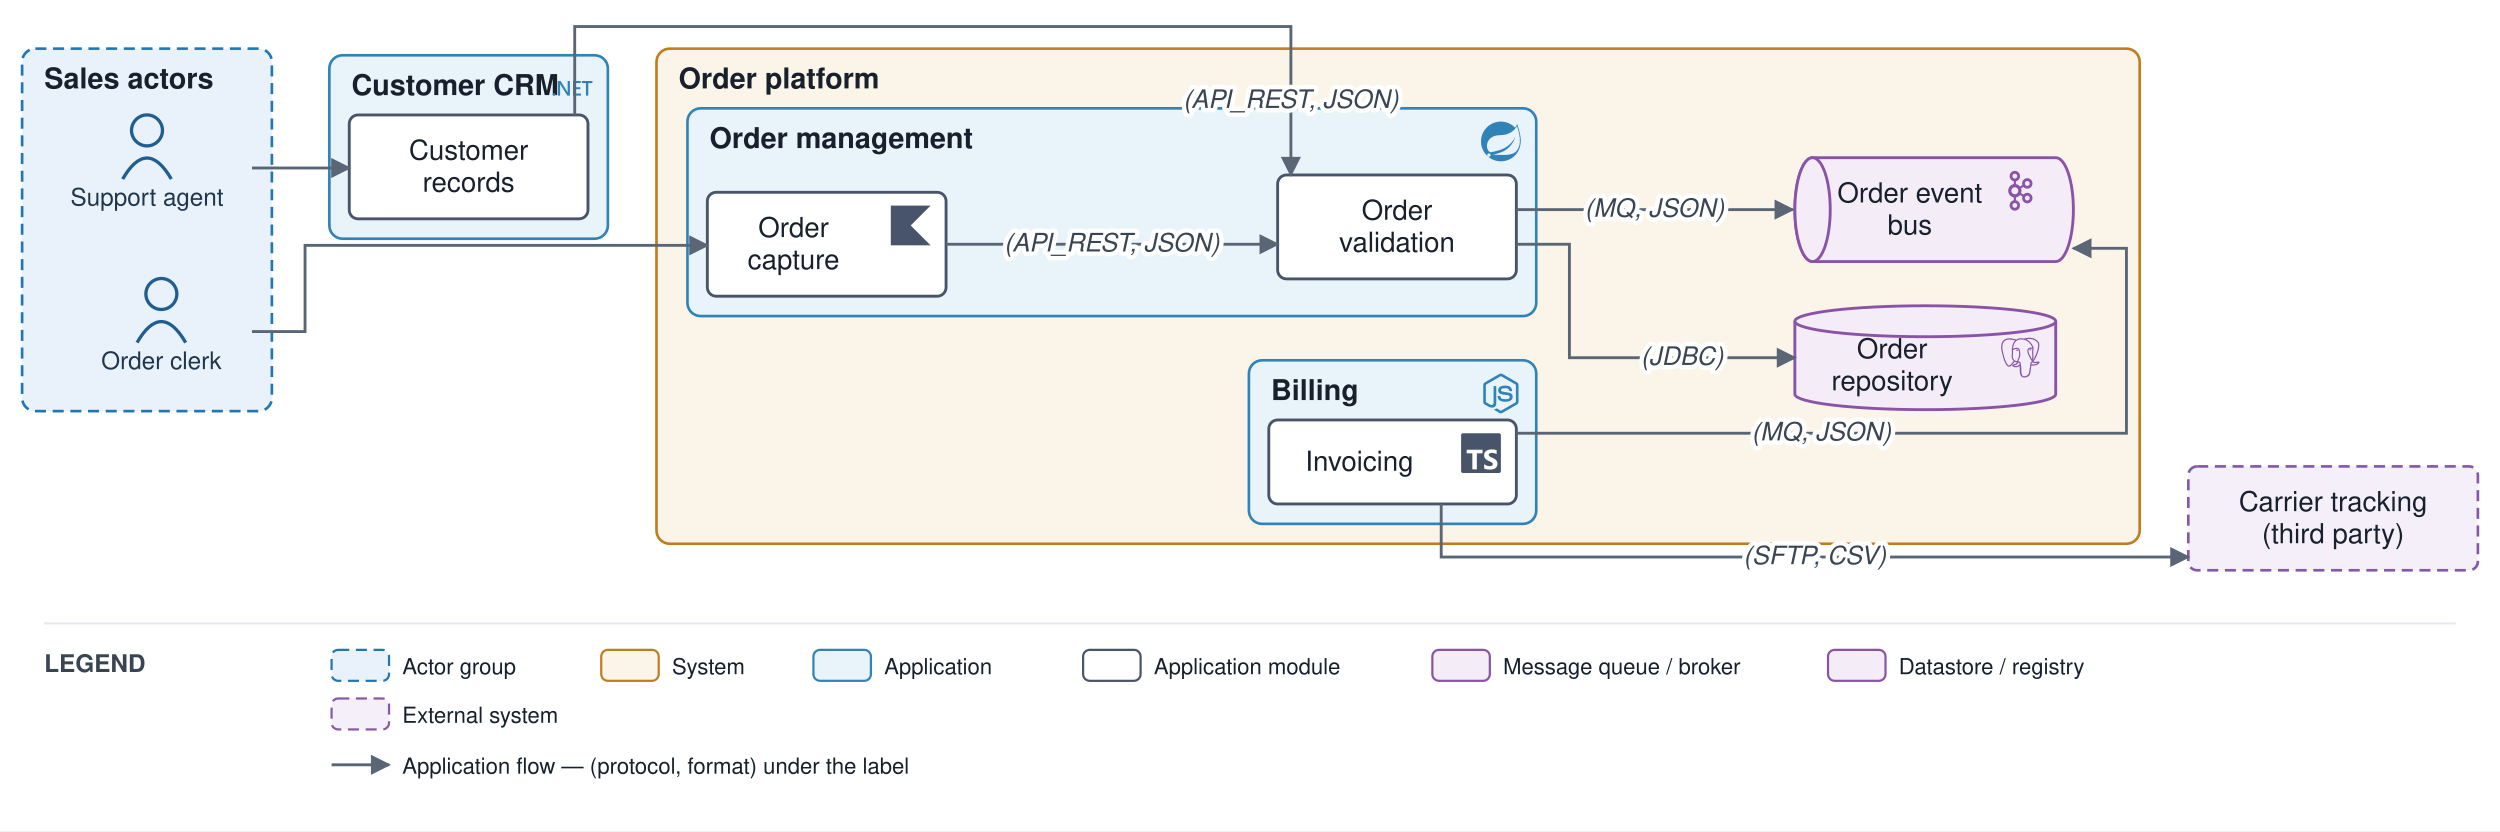
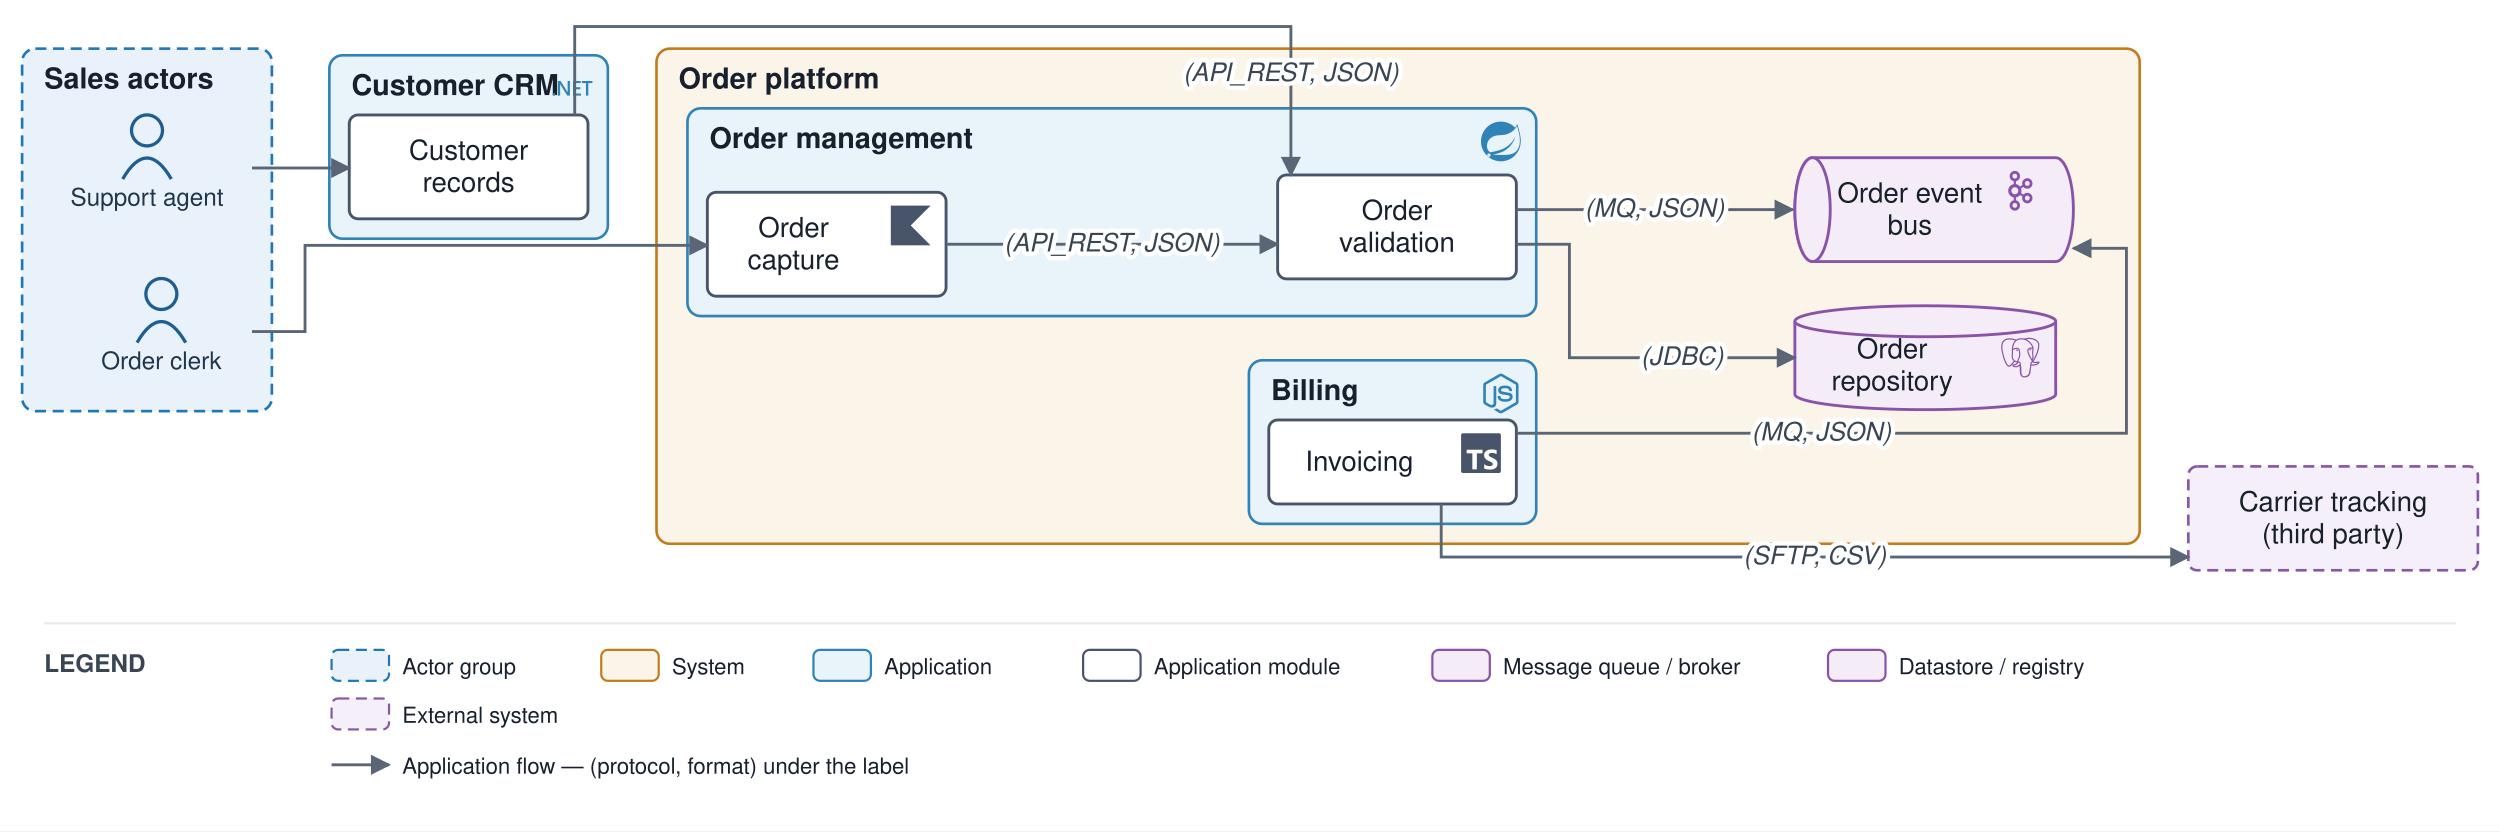
<svg xmlns="http://www.w3.org/2000/svg" viewBox="0 0 1131 376" font-family="Helvetica,Arial,sans-serif">
  <defs>
    <marker id="arr" viewBox="0 0 10 10" refX="9" refY="5" markerWidth="7" markerHeight="7" orient="auto-start-reverse">
      <path d="M0,0 L10,5 L0,10 z" fill="#5a6675" />
    </marker>
  </defs>
  <rect width="1131" height="376" fill="#ffffff" />
  <rect x="10" y="22" width="113" height="164" rx="6" fill="#e9f2fb" stroke="#1f77b4" stroke-width="1.2" stroke-dasharray="5 3" />
  <text x="20" y="40" font-size="13" font-weight="bold" fill="#17202c">Sales actors</text>
  <rect x="297" y="22" width="671" height="224" rx="6" fill="#fbf4e9" stroke="#c17d1c" stroke-width="1.2" />
  <text x="307" y="40" font-size="13" font-weight="bold" fill="#17202c">Order platform</text>
  <rect x="311" y="49" width="384" height="94" rx="6" fill="#e9f3fa" stroke="#2f83b6" stroke-width="1.2" />
  <text x="321" y="67" font-size="13" font-weight="bold" fill="#17202c">Order management</text>
  <g transform="translate(670 55) scale(0.75)" fill="#2f83b6">
    <path d="M21.854 1.416a10.45 10.45 0 0 1-1.284 2.247A11.967 11.967 0 1 0 3.852 20.776l.445.395a11.954 11.954 0 0 0 19.632-8.297c.346-3.013-.568-6.865-2.074-11.458zM5.58 20.875a1.017 1.017 0 1 1-.148-1.432 1.04 1.04 0 0 1 .148 1.432zm16.199-3.581c-2.938 3.926-9.26 2.593-13.285 2.79 0 0-.716.049-1.432.148 0 0 .272-.123.617-.247 2.84-.988 4.173-1.185 5.902-2.074 3.235-1.655 6.47-5.284 7.112-9.038-1.235 3.605-4.988 6.717-8.396 7.976-2.346.864-6.569 1.704-6.569 1.704l-.173-.099c-2.865-1.408-2.963-7.63 2.272-9.631 2.297-.889 4.47-.395 6.964-.988 2.642-.617 5.704-2.593 6.939-5.186 1.383 4.173 3.062 10.643.049 14.643z" />
  </g>
  <rect x="565" y="163" width="130" height="74" rx="6" fill="#e9f3fa" stroke="#2f83b6" stroke-width="1.2" />
  <text x="575" y="181" font-size="13" font-weight="bold" fill="#17202c">Billing</text>
  <g transform="translate(670 169) scale(0.75)" fill="#2f83b6">
    <path d="M11.998,24c-0.321,0-0.641-0.084-0.922-0.247l-2.936-1.737c-0.438-0.245-0.224-0.332-0.08-0.383 c0.585-0.203,0.703-0.25,1.328-0.604c0.065-0.037,0.151-0.023,0.218,0.017l2.256,1.339c0.082,0.045,0.197,0.045,0.272,0l8.795-5.076 c0.082-0.047,0.134-0.141,0.134-0.238V6.921c0-0.099-0.053-0.192-0.137-0.242l-8.791-5.072c-0.081-0.047-0.189-0.047-0.271,0 L3.075,6.68C2.99,6.729,2.936,6.825,2.936,6.921v10.15c0,0.097,0.054,0.189,0.139,0.235l2.409,1.392 c1.307,0.654,2.108-0.116,2.108-0.89V7.787c0-0.142,0.114-0.253,0.256-0.253h1.115c0.139,0,0.255,0.112,0.255,0.253v10.021 c0,1.745-0.95,2.745-2.604,2.745c-0.508,0-0.909,0-2.026-0.551L2.28,18.675c-0.57-0.329-0.922-0.945-0.922-1.604V6.921 c0-0.659,0.353-1.275,0.922-1.603l8.795-5.082c0.557-0.315,1.296-0.315,1.848,0l8.794,5.082c0.57,0.329,0.924,0.944,0.924,1.603 v10.15c0,0.659-0.354,1.273-0.924,1.604l-8.794,5.078C12.643,23.916,12.324,24,11.998,24z M19.099,13.993 c0-1.9-1.284-2.406-3.987-2.763c-2.731-0.361-3.009-0.548-3.009-1.187c0-0.528,0.235-1.233,2.258-1.233 c1.807,0,2.473,0.389,2.747,1.607c0.024,0.115,0.129,0.199,0.247,0.199h1.141c0.071,0,0.138-0.031,0.186-0.081 c0.048-0.054,0.074-0.123,0.067-0.196c-0.177-2.098-1.571-3.076-4.388-3.076c-2.508,0-4.004,1.058-4.004,2.833 c0,1.925,1.488,2.457,3.895,2.695c2.88,0.282,3.103,0.703,3.103,1.269c0,0.983-0.789,1.402-2.642,1.402 c-2.327,0-2.839-0.584-3.011-1.742c-0.02-0.124-0.126-0.215-0.253-0.215h-1.137c-0.141,0-0.254,0.112-0.254,0.253 c0,1.482,0.806,3.248,4.655,3.248C17.501,17.007,19.099,15.91,19.099,13.993z" />
  </g>
  <rect x="149" y="25" width="126" height="83" rx="6" fill="#e9f3fa" stroke="#2f83b6" stroke-width="1.2" />
  <text x="159" y="43" font-size="13" font-weight="bold" fill="#17202c">Customer CRM</text>
  <g transform="translate(250 31) scale(0.75)" fill="#2f83b6">
    <path d="M24 8.77h-2.468v7.565h-1.425V8.77h-2.462V7.53H24zm-6.852 7.565h-4.821V7.53h4.63v1.24h-3.205v2.494h2.953v1.234h-2.953v2.604h3.396zm-6.708 0H8.882L4.78 9.863a2.896 2.896 0 0 1-.258-.51h-.036c.032.189.048.592.048 1.21v5.772H3.157V7.53h1.659l3.965 6.32c.167.261.275.442.323.54h.024c-.04-.233-.06-.629-.06-1.185V7.529h1.372zm-8.703-.693a.868.829 0 0 1-.869.829.868.829 0 0 1-.868-.83.868.829 0 0 1 .868-.828.868.829 0 0 1 .869.829Z" />
  </g>
  <circle cx="73" cy="133" r="7" fill="none" stroke="#1f5e91" stroke-width="1.5" />
  <path d="M 62 155 q 11 -19 22 0" fill="none" stroke="#1f5e91" stroke-width="1.5" />
  <text x="73" y="167" font-size="11" text-anchor="middle" fill="#20364c">Order clerk</text>
  <circle cx="66.5" cy="59" r="7" fill="none" stroke="#1f5e91" stroke-width="1.5" />
  <path d="M 55.5 81 q 11 -19 22 0" fill="none" stroke="#1f5e91" stroke-width="1.5" />
  <text x="66.5" y="93" font-size="11" text-anchor="middle" fill="#20364c">Support agent</text>
  <rect x="320" y="87" width="108" height="47" rx="4" fill="#ffffff" stroke="#48546a" stroke-width="1.3" />
  <g transform="translate(403 93) scale(0.75)" fill="#48546a">
    <path d="M24 24H0V0h24L12 12Z" />
  </g>
  <text x="359" y="107.25" font-size="12.5" text-anchor="middle" fill="#17202c">Order</text>
  <text x="359" y="121.75" font-size="12.5" text-anchor="middle" fill="#17202c">capture</text>
  <rect x="578" y="79.167" width="108" height="47" rx="4" fill="#ffffff" stroke="#48546a" stroke-width="1.3" />
  <text x="632" y="99.417" font-size="12.5" text-anchor="middle" fill="#17202c">Order</text>
  <text x="632" y="113.917" font-size="12.5" text-anchor="middle" fill="#17202c">validation</text>
  <rect x="574" y="190" width="112" height="38" rx="4" fill="#ffffff" stroke="#48546a" stroke-width="1.3" />
  <g transform="translate(661 196) scale(0.75)" fill="#48546a">
    <path d="M1.125 0C.502 0 0 .502 0 1.125v21.75C0 23.498.502 24 1.125 24h21.75c.623 0 1.125-.502 1.125-1.125V1.125C24 .502 23.498 0 22.875 0zm17.363 9.75c.612 0 1.154.037 1.627.111a6.38 6.38 0 0 1 1.306.34v2.458a3.95 3.95 0 0 0-.643-.361 5.093 5.093 0 0 0-.717-.26 5.453 5.453 0 0 0-1.426-.2c-.3 0-.573.028-.819.086a2.1 2.1 0 0 0-.623.242c-.17.104-.3.229-.393.374a.888.888 0 0 0-.14.49c0 .196.053.373.156.529.104.156.252.304.443.444s.423.276.696.41c.273.135.582.274.926.416.47.197.892.407 1.266.628.374.222.695.473.963.753.268.279.472.598.614.957.142.359.214.776.214 1.253 0 .657-.125 1.21-.373 1.656a3.033 3.033 0 0 1-1.012 1.085 4.38 4.38 0 0 1-1.487.596c-.566.12-1.163.18-1.79.18a9.916 9.916 0 0 1-1.84-.164 5.544 5.544 0 0 1-1.512-.493v-2.63a5.033 5.033 0 0 0 3.237 1.2c.333 0 .624-.03.872-.09.249-.06.456-.144.623-.25.166-.108.29-.234.373-.38a1.023 1.023 0 0 0-.074-1.089 2.12 2.12 0 0 0-.537-.5 5.597 5.597 0 0 0-.807-.444 27.72 27.72 0 0 0-1.007-.436c-.918-.383-1.602-.852-2.053-1.405-.45-.553-.676-1.222-.676-2.005 0-.614.123-1.141.369-1.582.246-.441.58-.804 1.004-1.089a4.494 4.494 0 0 1 1.47-.629 7.536 7.536 0 0 1 1.77-.201zm-15.113.188h9.563v2.166H9.506v9.646H6.789v-9.646H3.375z" />
  </g>
  <text x="615" y="213" font-size="12.5" text-anchor="middle" fill="#17202c">Invoicing</text>
  <path d="M 820 71.333 h 110 a 8 23.5 0 0 1 0 47 h -110 a 8 23.5 0 0 1 0 -47" fill="#f4edf8" stroke="#8a53a8" stroke-width="1.3" />
  <ellipse cx="820" cy="94.833" rx="8" ry="23.5" fill="#f4edf8" stroke="#8a53a8" stroke-width="1.3" />
  <g transform="translate(905 77.3) scale(0.75)" fill="#8a53a8">
    <path d="M9.71 2.136a1.43 1.43 0 0 0-2.047 0h-.007a1.48 1.48 0 0 0-.421 1.042c0 .41.161.777.422 1.039l.007.007c.257.264.616.426 1.019.426.404 0 .766-.162 1.027-.426l.003-.007c.261-.262.421-.629.421-1.039 0-.408-.159-.777-.421-1.042H9.71zM8.683 22.295c.404 0 .766-.167 1.027-.429l.003-.008c.261-.261.421-.631.421-1.036 0-.41-.159-.778-.421-1.044H9.71a1.42 1.42 0 0 0-1.027-.432 1.4 1.4 0 0 0-1.02.432h-.007c-.26.266-.422.634-.422 1.044 0 .406.161.775.422 1.036l.007.008c.258.262.617.429 1.02.429zm7.89-4.462c.359-.096.683-.33.882-.684l.027-.052a1.47 1.47 0 0 0 .114-1.067 1.454 1.454 0 0 0-.675-.896l-.021-.014a1.425 1.425 0 0 0-1.078-.132c-.36.091-.684.335-.881.686-.2.349-.241.75-.146 1.119.099.363.33.691.675.896h.002c.346.203.737.239 1.101.144zm-6.405-7.342a2.083 2.083 0 0 0-1.485-.627c-.58 0-1.103.242-1.482.627-.378.385-.612.916-.612 1.507s.233 1.124.612 1.514a2.08 2.08 0 0 0 2.967 0c.379-.39.612-.923.612-1.514s-.233-1.122-.612-1.507zm-.835-2.51c.843.141 1.6.552 2.178 1.144h.004c.092.093.182.196.265.299l1.446-.851a3.176 3.176 0 0 1-.047-1.808 3.149 3.149 0 0 1 1.456-1.926l.025-.016a3.062 3.062 0 0 1 2.345-.306c.77.21 1.465.721 1.898 1.482v.002c.431.757.518 1.626.313 2.408a3.145 3.145 0 0 1-1.456 1.928l-.198.118h-.02a3.095 3.095 0 0 1-2.154.201 3.127 3.127 0 0 1-1.514-.944l-1.444.848a4.162 4.162 0 0 1 0 2.879l1.444.846c.413-.47.939-.789 1.514-.944a3.041 3.041 0 0 1 2.371.319l.048.023v.002a3.17 3.17 0 0 1 1.408 1.906 3.215 3.215 0 0 1-.313 2.405l-.026.053-.003-.005a3.147 3.147 0 0 1-1.867 1.436 3.096 3.096 0 0 1-2.371-.318v-.006a3.156 3.156 0 0 1-1.456-1.927 3.175 3.175 0 0 1 .047-1.805l-1.446-.848a3.905 3.905 0 0 1-.265.294l-.004.005a3.938 3.938 0 0 1-2.178 1.138v1.699a3.09 3.09 0 0 1 1.56.862l.002.004c.565.572.914 1.368.914 2.243 0 .873-.35 1.664-.914 2.239l-.002.009a3.1 3.1 0 0 1-2.21.931 3.1 3.1 0 0 1-2.206-.93h-.002v-.009a3.186 3.186 0 0 1-.916-2.239c0-.875.35-1.672.916-2.243v-.004h.002a3.1 3.1 0 0 1 1.558-.862v-1.699a3.926 3.926 0 0 1-2.176-1.138l-.006-.005a4.098 4.098 0 0 1-1.173-2.874c0-1.122.452-2.136 1.173-2.872h.006a3.947 3.947 0 0 1 2.176-1.144V6.289a3.137 3.137 0 0 1-1.558-.864h-.002v-.004a3.192 3.192 0 0 1-.916-2.243c0-.871.35-1.669.916-2.243l.002-.002A3.084 3.084 0 0 1 8.683 0c.861 0 1.641.355 2.21.932v.002h.002c.565.574.914 1.372.914 2.243 0 .876-.35 1.667-.914 2.243l-.002.005a3.142 3.142 0 0 1-1.56.864v1.692zm8.121-1.129l-.012-.019a1.452 1.452 0 0 0-.87-.668 1.43 1.43 0 0 0-1.103.146h.002c-.347.2-.58.529-.677.896-.095.365-.054.768.146 1.119l.007.009c.2.347.519.579.874.673.357.103.755.059 1.098-.144l.019-.009a1.47 1.47 0 0 0 .657-.885 1.493 1.493 0 0 0-.141-1.118" />
  </g>
  <text x="864" y="91.583" font-size="12.5" text-anchor="middle" fill="#17202c">Order event</text>
  <text x="864" y="106.083" font-size="12.5" text-anchor="middle" fill="#17202c">bus</text>
  <path d="M 812 145.333 v 33 a 59 7 0 0 0 118 0 v -33" fill="#f4edf8" stroke="#8a53a8" stroke-width="1.3" />
  <ellipse cx="871" cy="145.333" rx="59" ry="7" fill="#f4edf8" stroke="#8a53a8" stroke-width="1.3" />
  <g transform="translate(905 152.8) scale(0.75)" fill="#8a53a8">
    <path d="M23.559 14.723a.527.527 0 0 0-.056-.119c-.139-.263-.477-.342-1.007-.232-1.653.341-2.293.131-2.526-.019 1.342-2.048 2.445-4.522 3.041-6.83.271-1.051.798-3.524.122-4.732a1.564 1.564 0 0 0-.151-.235C21.693.909 19.801.025 17.51.001c-1.495-.016-2.771.346-3.116.479a9.449 9.449 0 0 0-.516-.082 8.044 8.044 0 0 0-1.311-.128c-1.182-.018-2.204.264-3.05.841-.857-.321-4.789-1.645-7.222.079C.936 2.153.309 3.873.43 6.304c.041.818.507 3.334 1.242 5.744.46 1.506.939 2.702 1.433 3.582.553.994 1.126 1.593 1.714 1.79.447.149 1.133.144 1.858-.728.801-.964 1.59-1.826 1.945-2.207.435.235.906.362 1.39.377a.057.057 0 0 0 0.0.004 11.031 11.031 0 0 0-.247.305c-.339.43-.409.52-1.5.744-.31.064-1.134.234-1.146.811-.003.122.033.231.092.327.227.423.922.61 1.015.633 1.335.334 2.504.092 3.371-.679-.017 2.231.077 4.417.345 5.087.221.553.762 1.905 2.469 1.904.251 0 .526-.029.83-.094 1.782-.382 2.556-1.17 2.855-2.906.15-.871.402-2.875.539-4.101.017-.07.036-.121.057-.136.001-.001.07-.047.427.031a.367.367 0 0 0 .044.007l.254.022.015.001c.847.038 1.911-.143 2.531-.431.644-.299 1.806-1.032 1.595-1.67zM2.371 11.877c-.744-2.436-1.178-4.885-1.212-5.572-.109-2.171.417-3.683 1.562-4.493 1.837-1.299 4.84-.541 6.108-.13-.003.003-.007.006-.01.009-2.024 2.044-1.976 5.536-1.971 5.75-0.0.082.007.199.016.359.035.587.1 1.68-.073 2.918-.161 1.15.194 2.276.973 3.089.081.084.165.163.252.237-.347.371-1.1 1.193-1.903 2.158-.568.682-.96.552-1.089.509-.392-.131-.813-.587-1.238-1.322-.48-.839-.964-2.032-1.415-3.513zm6.007 5.087c-.171-.043-.327-.113-.432-.177.089-.039.237-.09.483-.141 1.283-.264 1.482-.451 1.914-1.0.099-.126.212-.269.367-.443a.355.355 0 0 0 .074-.13c.171-.151.272-.11.437-.042.156.065.308.26.369.475.029.102.062.294-.045.444-.904 1.266-2.222 1.249-3.168 1.013zm2.094-3.988-.052.141c-.133.357-.257.688-.333 1.003-.667-.002-1.317-.287-1.81-.802-.628-.655-.913-1.566-.782-2.5.183-1.308.115-2.447.079-3.059-.005-.086-.009-.161-.012-.22.296-.262 1.666-.996 2.643-.772.446.102.718.406.831.928.585 2.704.077 3.831-.33 4.736-.084.187-.163.363-.231.545zm7.364 4.572c-.017.177-.036.376-.062.596l-.146.438a.355.355 0 0 0-.018.108c-.006.475-.054.649-.115.869-.063.229-.135.489-.179 1.058-.11 1.414-.878 2.227-2.417 2.557-1.516.325-1.784-.497-2.021-1.222a6.582 6.582 0 0 0-.077-.227c-.215-.586-.191-1.412-.157-2.555.017-.561-.025-1.901-.33-2.646.004-.293.011-.591.019-.892a.353.353 0 0 0-.015-.113 1.493 1.493 0 0 0-.044-.208c-.123-.428-.421-.787-.78-.935-.142-.059-.404-.167-.718-.087.067-.276.183-.588.309-.925l.053-.142c.059-.16.134-.326.213-.501.426-.948 1.011-2.245.377-5.177-.237-1.098-1.03-1.634-2.232-1.51-.721.075-1.38.365-1.709.532a5.672 5.672 0 0 0-.196.104c.092-1.106.439-3.174 1.736-4.482a4.031 4.031 0 0 1 .303-.276.353.353 0 0 0 .145-.064c.752-.571 1.694-.851 2.802-.833.409.007.802.034 1.174.081 1.939.354 3.244 1.447 4.036 2.383.814.962 1.255 1.931 1.431 2.454-1.323-.135-2.223.127-2.68.779-.993 1.419.543 4.173 1.281 5.496.135.243.252.452.289.541.24.583.551.971.779 1.255.07.087.137.171.189.245-.401.116-1.121.383-1.055 1.717-.012.156-.042.447-.083.815-.046.208-.07.46-.099.766zm.89-1.621c-.041-.832.269-.918.597-1.01a2.857 2.857 0 0 0 .135-.041 1.202 1.202 0 0 0 .134.103c.57.377 1.582.421 3.007.134-.202.177-.519.399-.953.601-.41.19-1.096.333-1.747.364-.72.034-1.086-.081-1.172-.151zm.57-9.271c-.006.351-.054.669-.105 1.002-.055.358-.112.727-.126 1.176-.014.437.04.891.093 1.33.107.887.216 1.8-.207 2.701a3.527 3.527 0 0 1-.188-.386c-.053-.128-.167-.333-.325-.616-.616-1.104-2.057-3.69-1.319-4.745.38-.543 1.341-.566 2.178-.463zm.228 7.014a12.376 12.376 0 0 0-.085-.107l-.035-.044c.726-1.2.584-2.386.458-3.438-.052-.432-.101-.84-.088-1.223.013-.406.067-.754.118-1.091.064-.415.129-.844.111-1.351.013-.053.019-.116.012-.19-.046-.485-.6-1.938-1.729-3.253-.608-.707-1.49-1.497-2.689-2.039.525-.107 1.233-.203 2.024-.186 2.051.046 3.675.814 4.824 2.282a.908.908 0 0 1 .067.1c.723 1.356-.276 6.275-2.987 10.54zm-8.817-6.116c-.025.179-.309.422-.621.422a.582.582 0 0 1-.081-.006c-.187-.026-.377-.144-.506-.316-.046-.06-.12-.178-.105-.284.005-.04.026-.099.092-.149.118-.089.352-.123.61-.087.316.044.643.194.611.419zm7.931-.411c.011.079-.049.201-.153.31-.068.072-.212.196-.408.223a.546.546 0 0 1-.075.005c-.293 0-.541-.234-.561-.372-.024-.176.264-.311.561-.352.297-.041.611.009.636.185z" />
  </g>
  <text x="856" y="162.083" font-size="12.5" text-anchor="middle" fill="#17202c">Order</text>
  <text x="856" y="176.583" font-size="12.5" text-anchor="middle" fill="#17202c">repository</text>
  <rect x="158" y="52" width="108" height="47" rx="4" fill="#ffffff" stroke="#48546a" stroke-width="1.3" />
  <text x="212" y="72.25" font-size="12.5" text-anchor="middle" fill="#17202c">Customer</text>
  <text x="212" y="86.75" font-size="12.5" text-anchor="middle" fill="#17202c">records</text>
  <rect x="990" y="211" width="131" height="47" rx="4" fill="#f4eff8" stroke="#8659a6" stroke-width="1.2" stroke-dasharray="5 3" />
  <text x="1055.5" y="231.25" font-size="12.5" text-anchor="middle" fill="#17202c">Carrier tracking</text>
  <text x="1055.5" y="245.75" font-size="12.5" text-anchor="middle" fill="#17202c">(third party)</text>
  <path d="M 114 150 L 138 150 L 138 111 L 320 111" fill="none" stroke="#5a6675" stroke-width="1.3" marker-end="url(#arr)" />
  <path d="M 114 76 L 158 76" fill="none" stroke="#5a6675" stroke-width="1.3" marker-end="url(#arr)" />
  <path d="M 428 110.5 L 578 110.5" fill="none" stroke="#5a6675" stroke-width="1.3" marker-end="url(#arr)" />
  <path d="M 686 110.5 L 710 110.5 L 710 161.833 L 812 161.833" fill="none" stroke="#5a6675" stroke-width="1.3" marker-end="url(#arr)" />
  <path d="M 686 94.833 L 811 94.833" fill="none" stroke="#5a6675" stroke-width="1.3" marker-end="url(#arr)" />
  <path d="M 686 196 L 962 196 L 962 112.333 L 938 112.333" fill="none" stroke="#5a6675" stroke-width="1.3" marker-end="url(#arr)" />
  <path d="M 260 52 L 260 12 L 584 12 L 584 79.167" fill="none" stroke="#5a6675" stroke-width="1.3" marker-end="url(#arr)" />
  <path d="M 652 228 L 652 252 L 990 252" fill="none" stroke="#5a6675" stroke-width="1.3" marker-end="url(#arr)" />
  <text x="503" y="113.75" font-size="11.5" text-anchor="middle" fill="#3a4553" font-style="italic" stroke="#ffffff" stroke-width="4" paint-order="stroke" stroke-linejoin="round">(API_REST, JSON)</text>
  <text x="761" y="165.083" font-size="11.5" text-anchor="middle" fill="#3a4553" font-style="italic" stroke="#ffffff" stroke-width="4" paint-order="stroke" stroke-linejoin="round">(JDBC)</text>
  <text x="748.5" y="98.083" font-size="11.5" text-anchor="middle" fill="#3a4553" font-style="italic" stroke="#ffffff" stroke-width="4" paint-order="stroke" stroke-linejoin="round">(MQ, JSON)</text>
  <text x="824" y="199.25" font-size="11.5" text-anchor="middle" fill="#3a4553" font-style="italic" stroke="#ffffff" stroke-width="4" paint-order="stroke" stroke-linejoin="round">(MQ, JSON)</text>
-   <text x="584" y="48.833" font-size="11.5" text-anchor="middle" fill="#3a4553" font-style="italic" stroke="#ffffff" stroke-width="4" paint-order="stroke" stroke-linejoin="round">(API_REST, JSON)</text>
+   <text x="584" y="36.667" font-size="11.5" text-anchor="middle" fill="#3a4553" font-style="italic" stroke="#ffffff" stroke-width="4" paint-order="stroke" stroke-linejoin="round">(API_REST, JSON)</text>
  <text x="821" y="255.25" font-size="11.5" text-anchor="middle" fill="#3a4553" font-style="italic" stroke="#ffffff" stroke-width="4" paint-order="stroke" stroke-linejoin="round">(SFTP, CSV)</text>
  <line x1="20" y1="282" x2="1111" y2="282" stroke="#e6e9ee" stroke-width="1" />
  <text x="20" y="304" font-size="11" font-weight="bold" fill="#3a4553">LEGEND</text>
  <rect x="150" y="294" width="26" height="14" rx="3" fill="#e9f2fb" stroke="#1f77b4" stroke-dasharray="5 3" />
  <text x="182" y="305" font-size="10" fill="#17202c">Actor group</text>
  <rect x="272" y="294" width="26" height="14" rx="3" fill="#fbf4e9" stroke="#c17d1c" />
  <text x="304" y="305" font-size="10" fill="#17202c">System</text>
  <rect x="368" y="294" width="26" height="14" rx="3" fill="#e9f3fa" stroke="#2f83b6" />
  <text x="400" y="305" font-size="10" fill="#17202c">Application</text>
  <rect x="490" y="294" width="26" height="14" rx="3" fill="#ffffff" stroke="#48546a" />
  <text x="522" y="305" font-size="10" fill="#17202c">Application module</text>
  <rect x="648" y="294" width="26" height="14" rx="3" fill="#f4edf8" stroke="#8a53a8" />
  <text x="680" y="305" font-size="10" fill="#17202c">Message queue / broker</text>
  <rect x="827" y="294" width="26" height="14" rx="3" fill="#f4edf8" stroke="#8a53a8" />
  <text x="859" y="305" font-size="10" fill="#17202c">Datastore / registry</text>
  <rect x="150" y="316" width="26" height="14" rx="3" fill="#f4eff8" stroke="#8659a6" stroke-dasharray="5 3" />
  <text x="182" y="327" font-size="10" fill="#17202c">External system</text>
  <line x1="150" y1="346" x2="176" y2="346" stroke="#5a6675" stroke-width="1.3" marker-end="url(#arr)" />
  <text x="182" y="350" font-size="10" fill="#17202c">Application flow — (protocol, format) under the label</text>
</svg>
